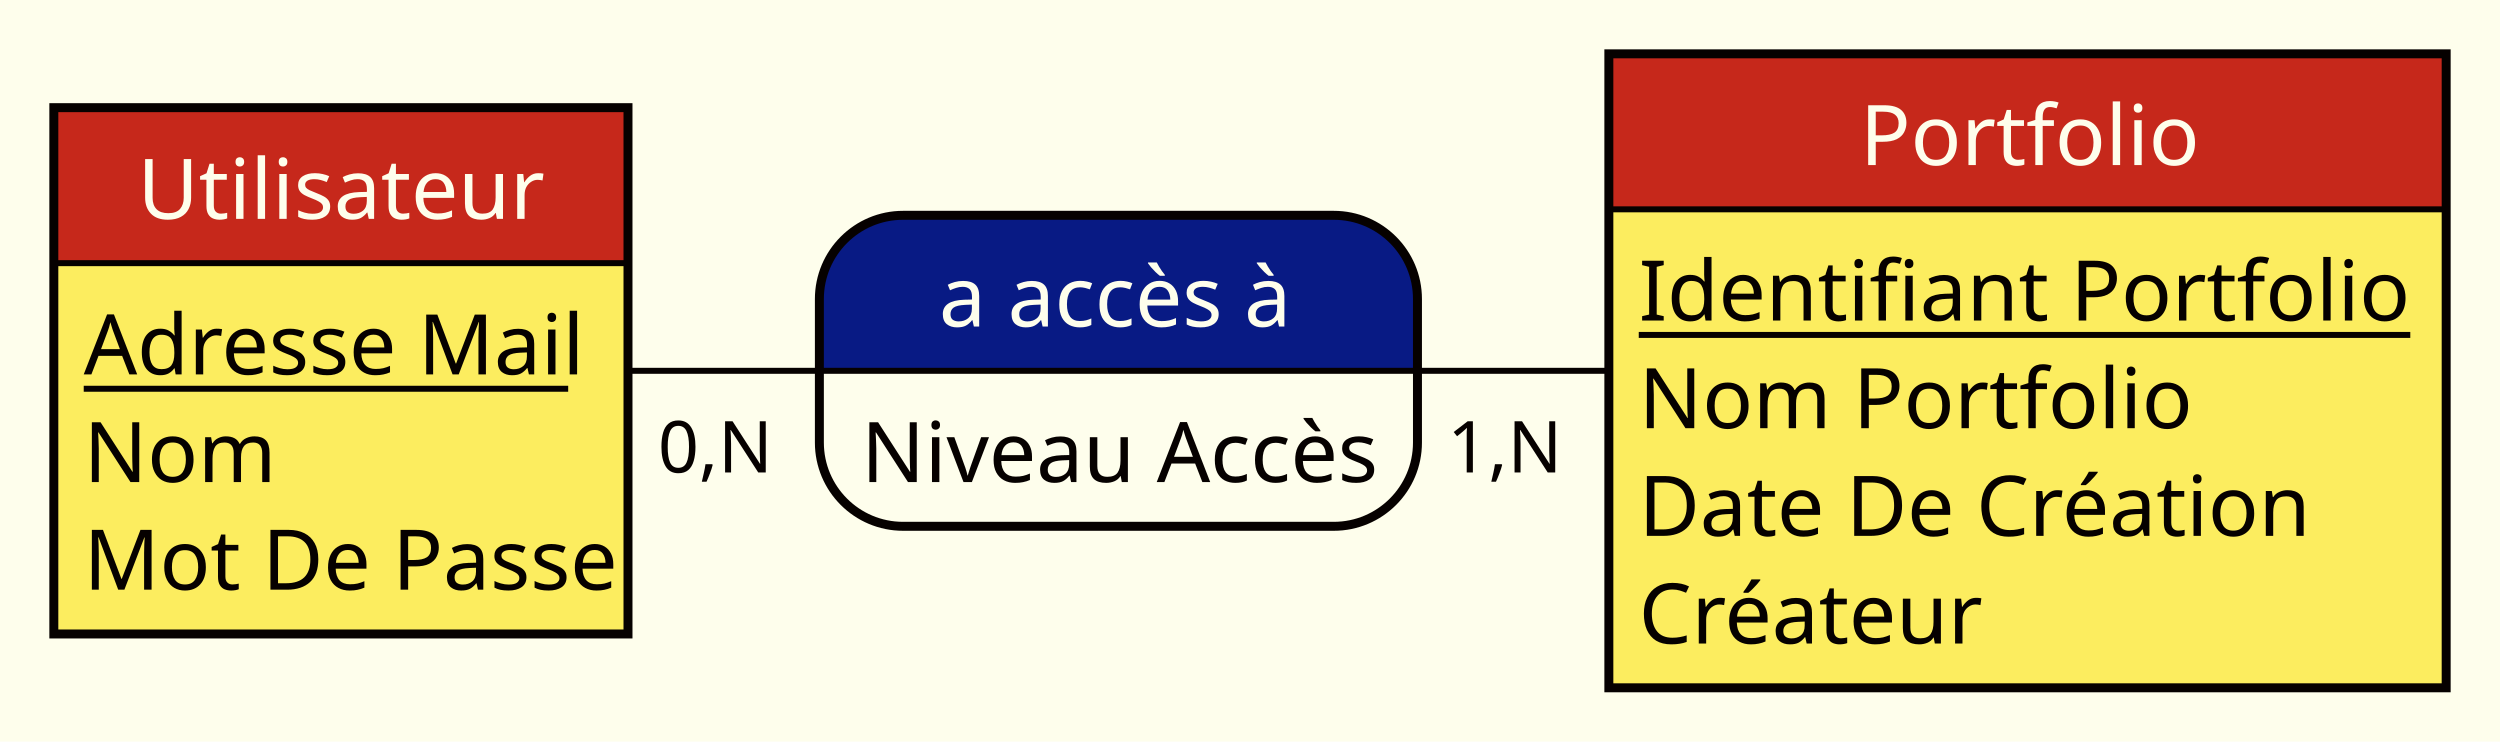
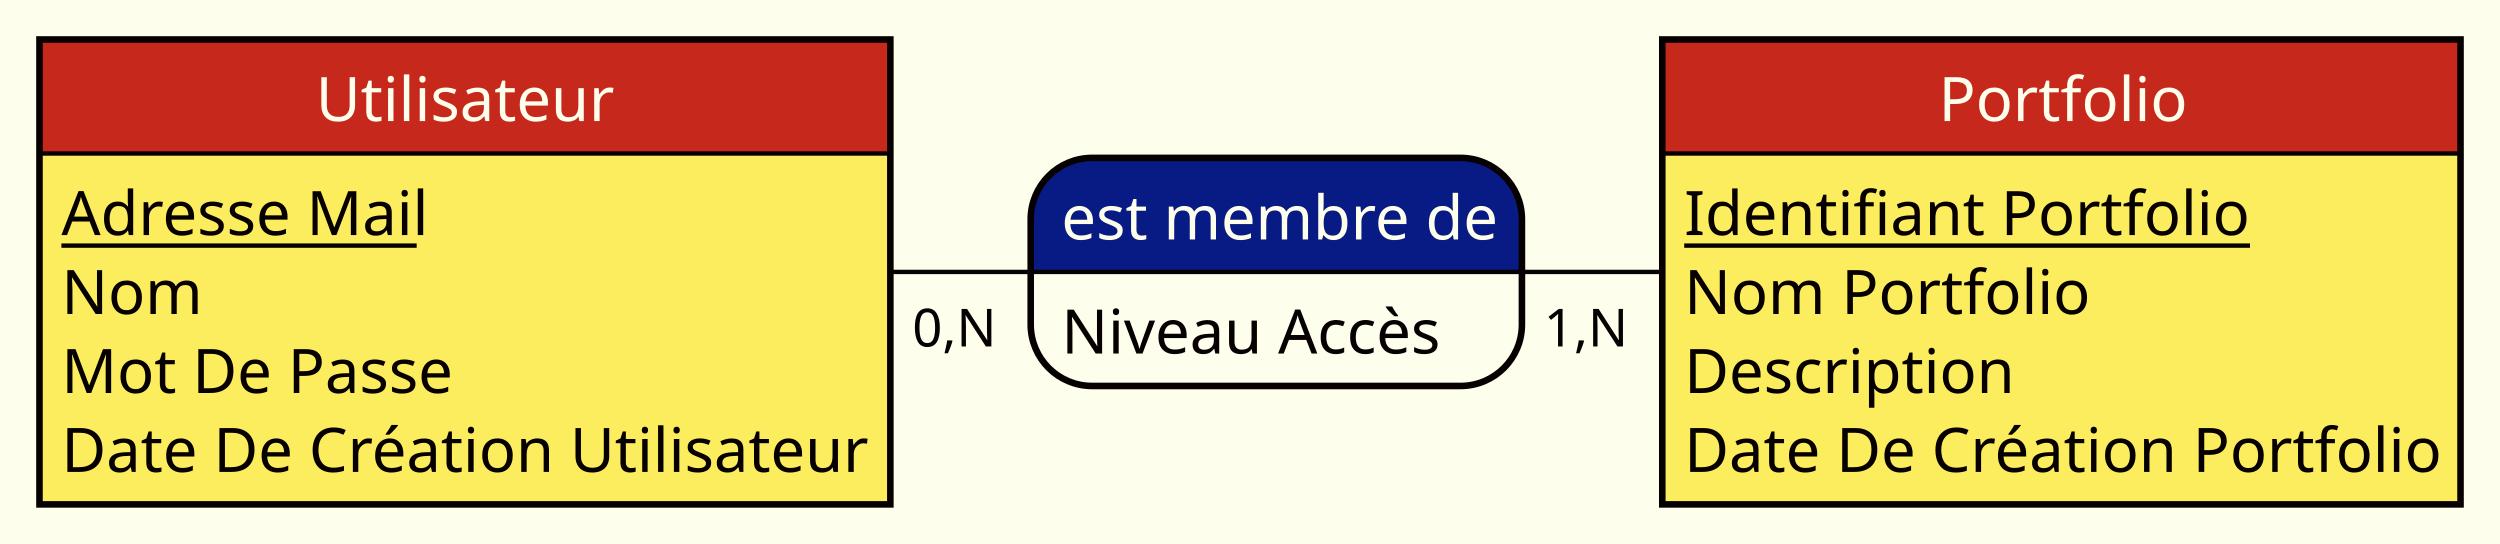
- <svg xmlns="http://www.w3.org/2000/svg" width="418" height="124" viewBox="0 0 418 124">
-   <rect x="0" y="0" width="418" height="124" fill="#fefeec" stroke="none" stroke-width="0" />
+ <svg xmlns="http://www.w3.org/2000/svg" width="570" height="124" viewBox="0 0 570 124">
+   <rect x="0" y="0" width="570" height="124" fill="#fefeec" stroke="none" stroke-width="0" />
  <g>
-     <line x1="57" y1="62" x2="187" y2="62" stroke="#060100" stroke-width="1" />
-     <line x1="339" y1="62" x2="187" y2="62" stroke="#060100" stroke-width="1" />
+     <line x1="106" y1="62" x2="291" y2="62" stroke="#060100" stroke-width="1" />
+     <line x1="470" y1="62" x2="291" y2="62" stroke="#060100" stroke-width="1" />
    <g>
-       <path d="M223 36 a14 14 90 0 1 14 14 V62 h-100 V50 a14 14 90 0 1 14 -14" fill="#081a84" stroke="#081a84" stroke-width="0" />
-       <path d="M237 62 v12 a14 14 90 0 1 -14 14 H151 a14 14 90 0 1 -14 -14 V62 H100" fill="#fefeec" stroke="#fefeec" stroke-width="0" />
-       <rect x="137" y="36" width="100" height="52" fill="none" rx="14" stroke="#060100" stroke-width="1.5" />
-       <line x1="137" y1="62" x2="237" y2="62" stroke="#060100" stroke-width="1" />
-       <text x="157" y="54.6" fill="#fefeec" font-family="Trebuchet MS" font-size="14">a accès à</text>
-       <text x="144" y="80.6" fill="#060100" font-family="Trebuchet MS" font-size="14">Niveau Accès</text>
+       <path d="M333 36 a14 14 90 0 1 14 14 V62 h-112 V50 a14 14 90 0 1 14 -14" fill="#081a84" stroke="#081a84" stroke-width="0" />
+       <path d="M347 62 v12 a14 14 90 0 1 -14 14 H249 a14 14 90 0 1 -14 -14 V62 H112" fill="#fefeec" stroke="#fefeec" stroke-width="0" />
+       <rect x="235" y="36" width="112" height="52" fill="none" rx="14" stroke="#060100" stroke-width="1.5" />
+       <line x1="235" y1="62" x2="347" y2="62" stroke="#060100" stroke-width="1" />
+       <text x="242" y="54.6" fill="#fefeec" font-family="Trebuchet MS" font-size="14">est membre de</text>
+       <text x="242" y="80.6" fill="#060100" font-family="Trebuchet MS" font-size="14">Niveau Accès</text>
    </g>
-     <text x="110" y="79" fill="#060100" font-family="Verdana" font-size="12">0,N</text>
-     <text x="242" y="79" fill="#060100" font-family="Verdana" font-size="12">1,N</text>
+     <text x="208" y="79" fill="#060100" font-family="Verdana" font-size="12">0,N</text>
+     <text x="352" y="79" fill="#060100" font-family="Verdana" font-size="12">1,N</text>
  </g>
  <g>
    <g>
-       <rect x="9" y="18" width="96" height="26" fill="#c6281b" stroke="none" stroke-width="0" opacity="1" />
-       <rect x="9" y="44" width="96" height="62" fill="#fced5f" stroke="none" stroke-width="0" opacity="1" />
-       <rect x="9" y="18" width="96" height="88" fill="none" stroke="#060100" stroke-width="1.5" opacity="1" />
-       <line x1="9" y1="44" x2="105" y2="44" stroke="#060100" stroke-width="1" />
+       <rect x="9" y="9" width="194" height="26" fill="#c6281b" stroke="none" stroke-width="0" opacity="1" />
+       <rect x="9" y="35" width="194" height="80" fill="#fced5f" stroke="none" stroke-width="0" opacity="1" />
+       <rect x="9" y="9" width="194" height="106" fill="none" stroke="#060100" stroke-width="1.5" opacity="1" />
+       <line x1="9" y1="35" x2="203" y2="35" stroke="#060100" stroke-width="1" />
    </g>
-     <text x="23" y="36.6" fill="#fefeec" font-family="Trebuchet MS" font-size="14">Utilisateur</text>
-     <text x="14" y="62.6" fill="#060100" font-family="Trebuchet MS" font-size="14">Adresse Mail</text>
-     <line x1="14" y1="65" x2="95" y2="65" stroke="#060100" stroke-width="1" />
-     <text x="14" y="80.6" fill="#060100" font-family="Trebuchet MS" font-size="14">Nom</text>
-     <text x="14" y="98.6" fill="#060100" font-family="Trebuchet MS" font-size="14">Mot De Passe</text>
+     <text x="72" y="27.6" fill="#fefeec" font-family="Trebuchet MS" font-size="14">Utilisateur</text>
+     <text x="14" y="53.6" fill="#060100" font-family="Trebuchet MS" font-size="14">Adresse Mail</text>
+     <line x1="14" y1="56" x2="95" y2="56" stroke="#060100" stroke-width="1" />
+     <text x="14" y="71.6" fill="#060100" font-family="Trebuchet MS" font-size="14">Nom</text>
+     <text x="14" y="89.6" fill="#060100" font-family="Trebuchet MS" font-size="14">Mot De Passe</text>
+     <text x="14" y="107.6" fill="#060100" font-family="Trebuchet MS" font-size="14">Date De Création Utilisateur</text>
  </g>
  <g>
    <g>
-       <rect x="269" y="9" width="140" height="26" fill="#c6281b" stroke="none" stroke-width="0" opacity="1" />
-       <rect x="269" y="35" width="140" height="80" fill="#fced5f" stroke="none" stroke-width="0" opacity="1" />
-       <rect x="269" y="9" width="140" height="106" fill="none" stroke="#060100" stroke-width="1.5" opacity="1" />
-       <line x1="269" y1="35" x2="409" y2="35" stroke="#060100" stroke-width="1" />
+       <rect x="379" y="9" width="182" height="26" fill="#c6281b" stroke="none" stroke-width="0" opacity="1" />
+       <rect x="379" y="35" width="182" height="80" fill="#fced5f" stroke="none" stroke-width="0" opacity="1" />
+       <rect x="379" y="9" width="182" height="106" fill="none" stroke="#060100" stroke-width="1.5" opacity="1" />
+       <line x1="379" y1="35" x2="561" y2="35" stroke="#060100" stroke-width="1" />
    </g>
-     <text x="311" y="27.6" fill="#fefeec" font-family="Trebuchet MS" font-size="14">Portfolio</text>
-     <text x="274" y="53.6" fill="#060100" font-family="Trebuchet MS" font-size="14">Identifiant Portfolio</text>
-     <line x1="274" y1="56" x2="403" y2="56" stroke="#060100" stroke-width="1" />
-     <text x="274" y="71.6" fill="#060100" font-family="Trebuchet MS" font-size="14">Nom Portfolio</text>
-     <text x="274" y="89.6" fill="#060100" font-family="Trebuchet MS" font-size="14">Date De Création</text>
-     <text x="274" y="107.6" fill="#060100" font-family="Trebuchet MS" font-size="14">Créateur</text>
+     <text x="442" y="27.6" fill="#fefeec" font-family="Trebuchet MS" font-size="14">Portfolio</text>
+     <text x="384" y="53.6" fill="#060100" font-family="Trebuchet MS" font-size="14">Identifiant Portfolio</text>
+     <line x1="384" y1="56" x2="513" y2="56" stroke="#060100" stroke-width="1" />
+     <text x="384" y="71.6" fill="#060100" font-family="Trebuchet MS" font-size="14">Nom Portfolio</text>
+     <text x="384" y="89.6" fill="#060100" font-family="Trebuchet MS" font-size="14">Description</text>
+     <text x="384" y="107.6" fill="#060100" font-family="Trebuchet MS" font-size="14">Date De Création Portfolio</text>
  </g>
</svg>
